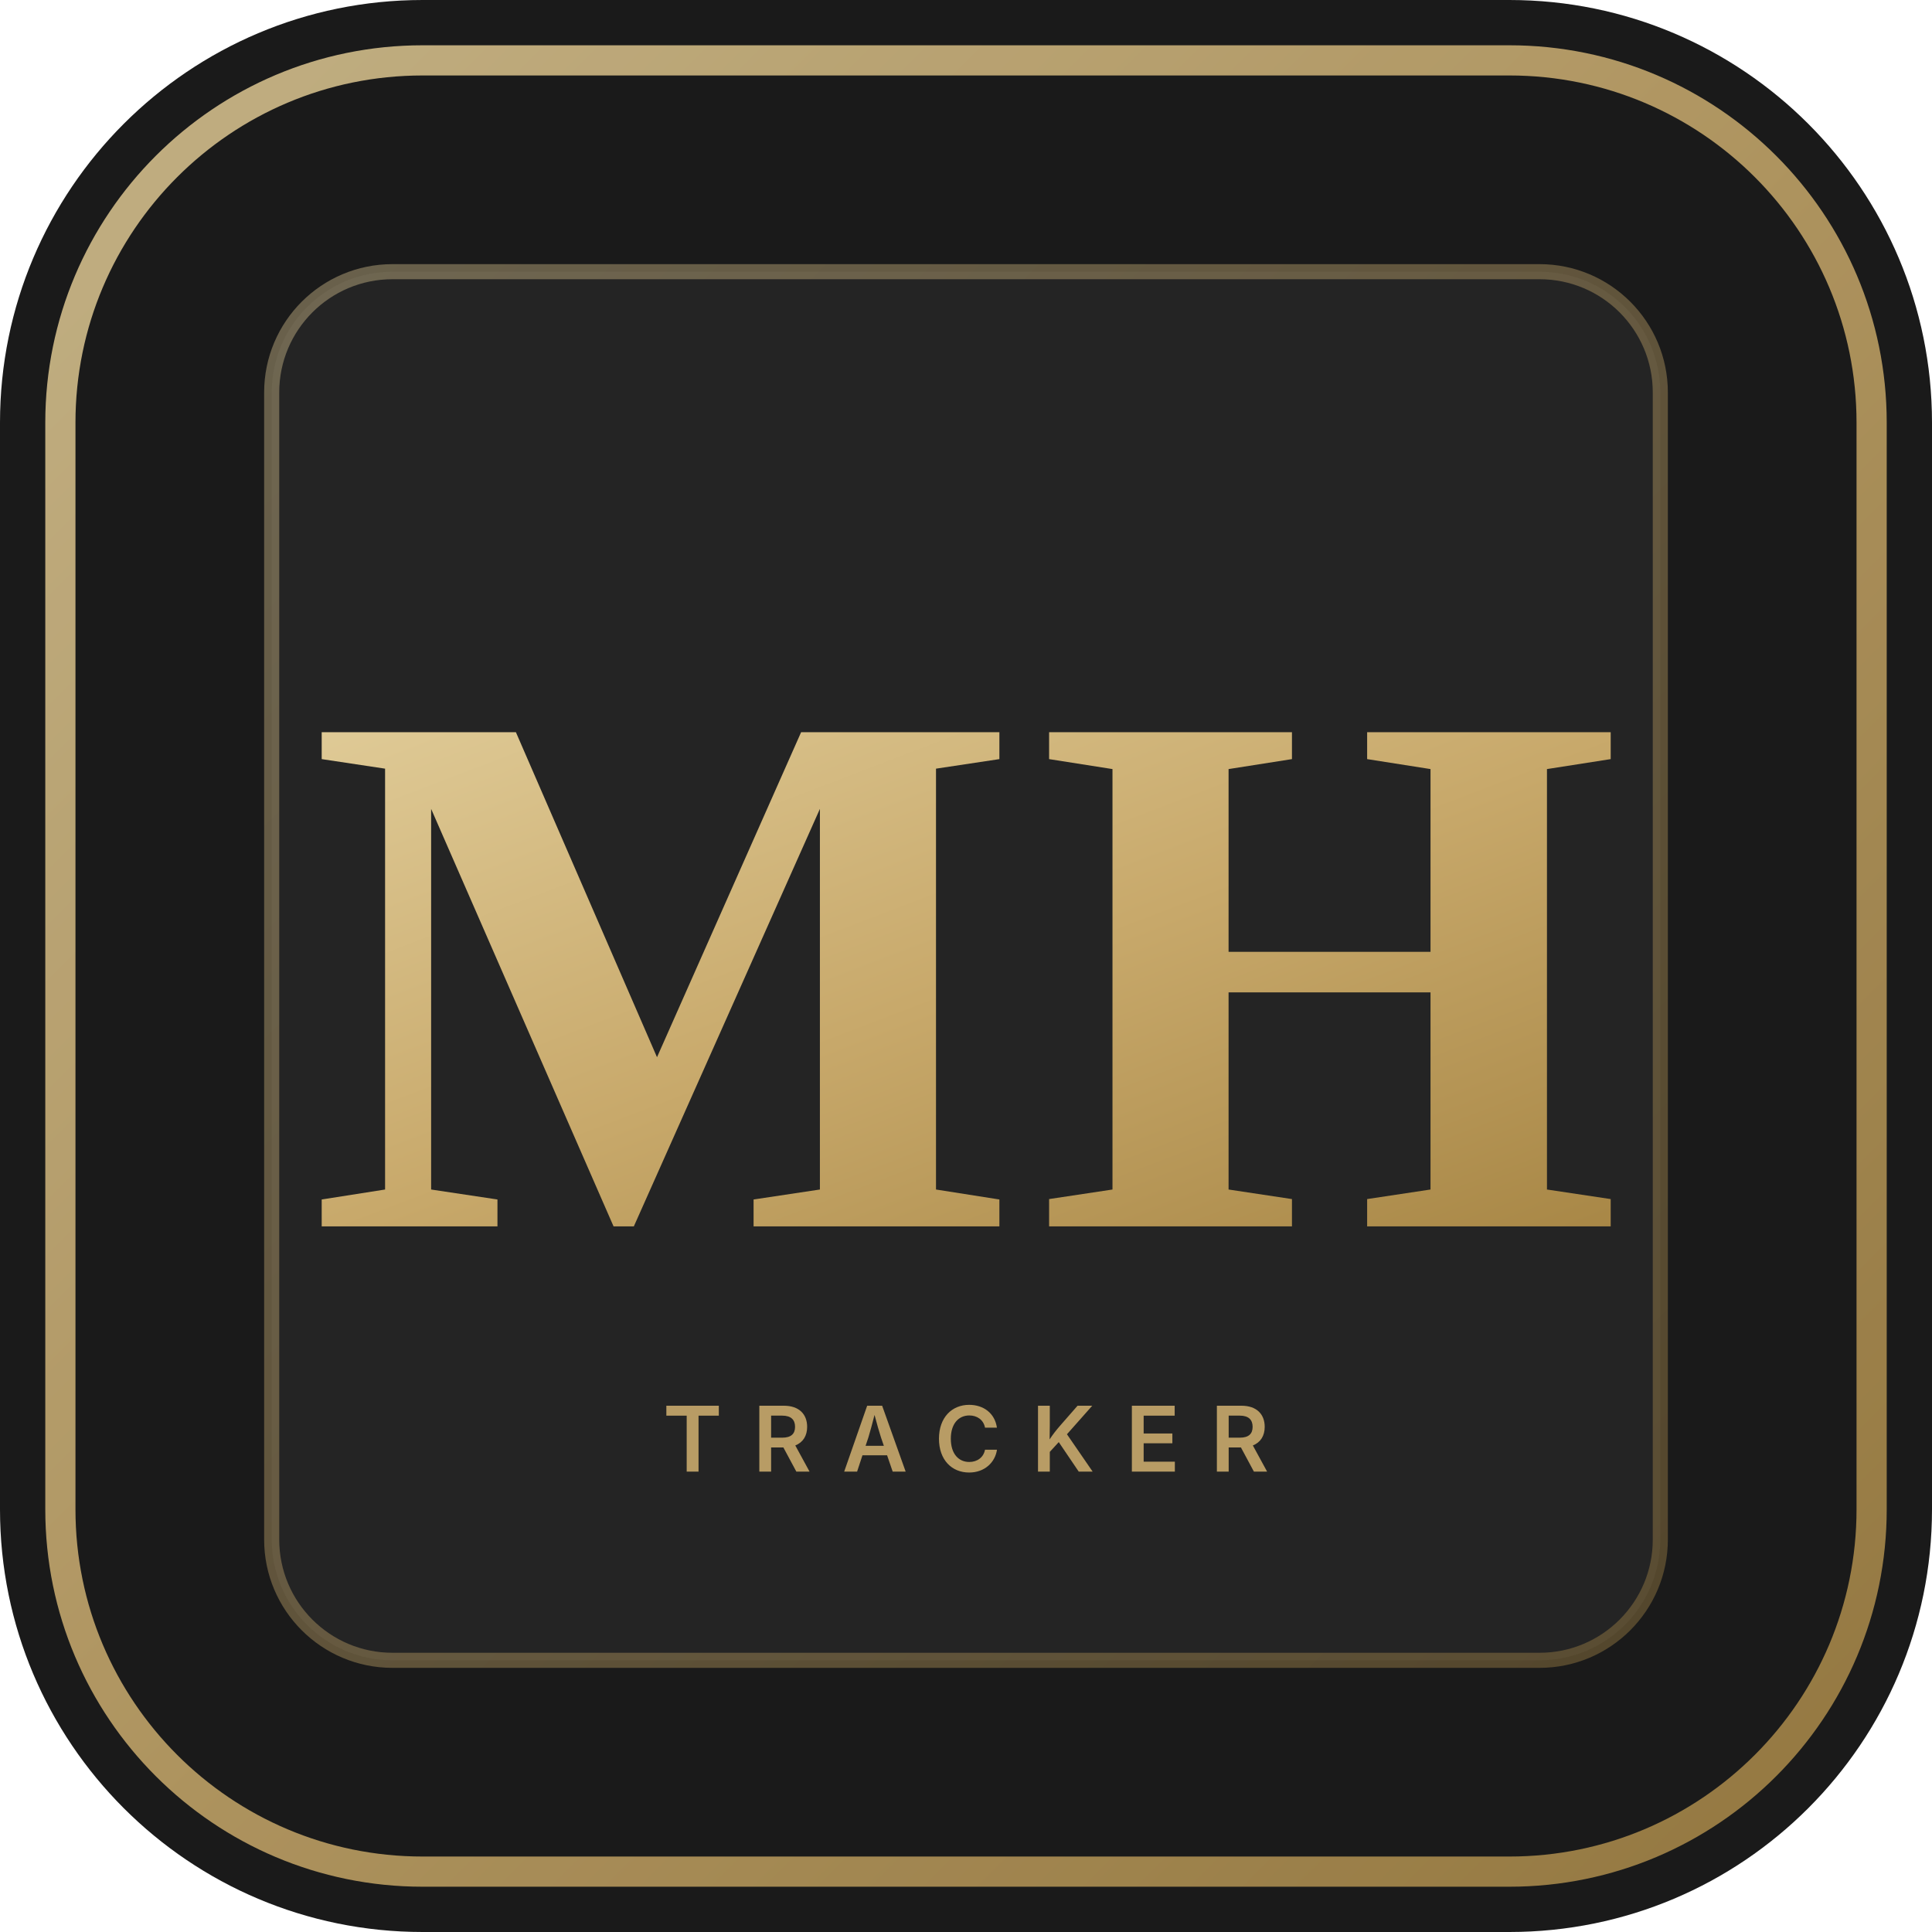
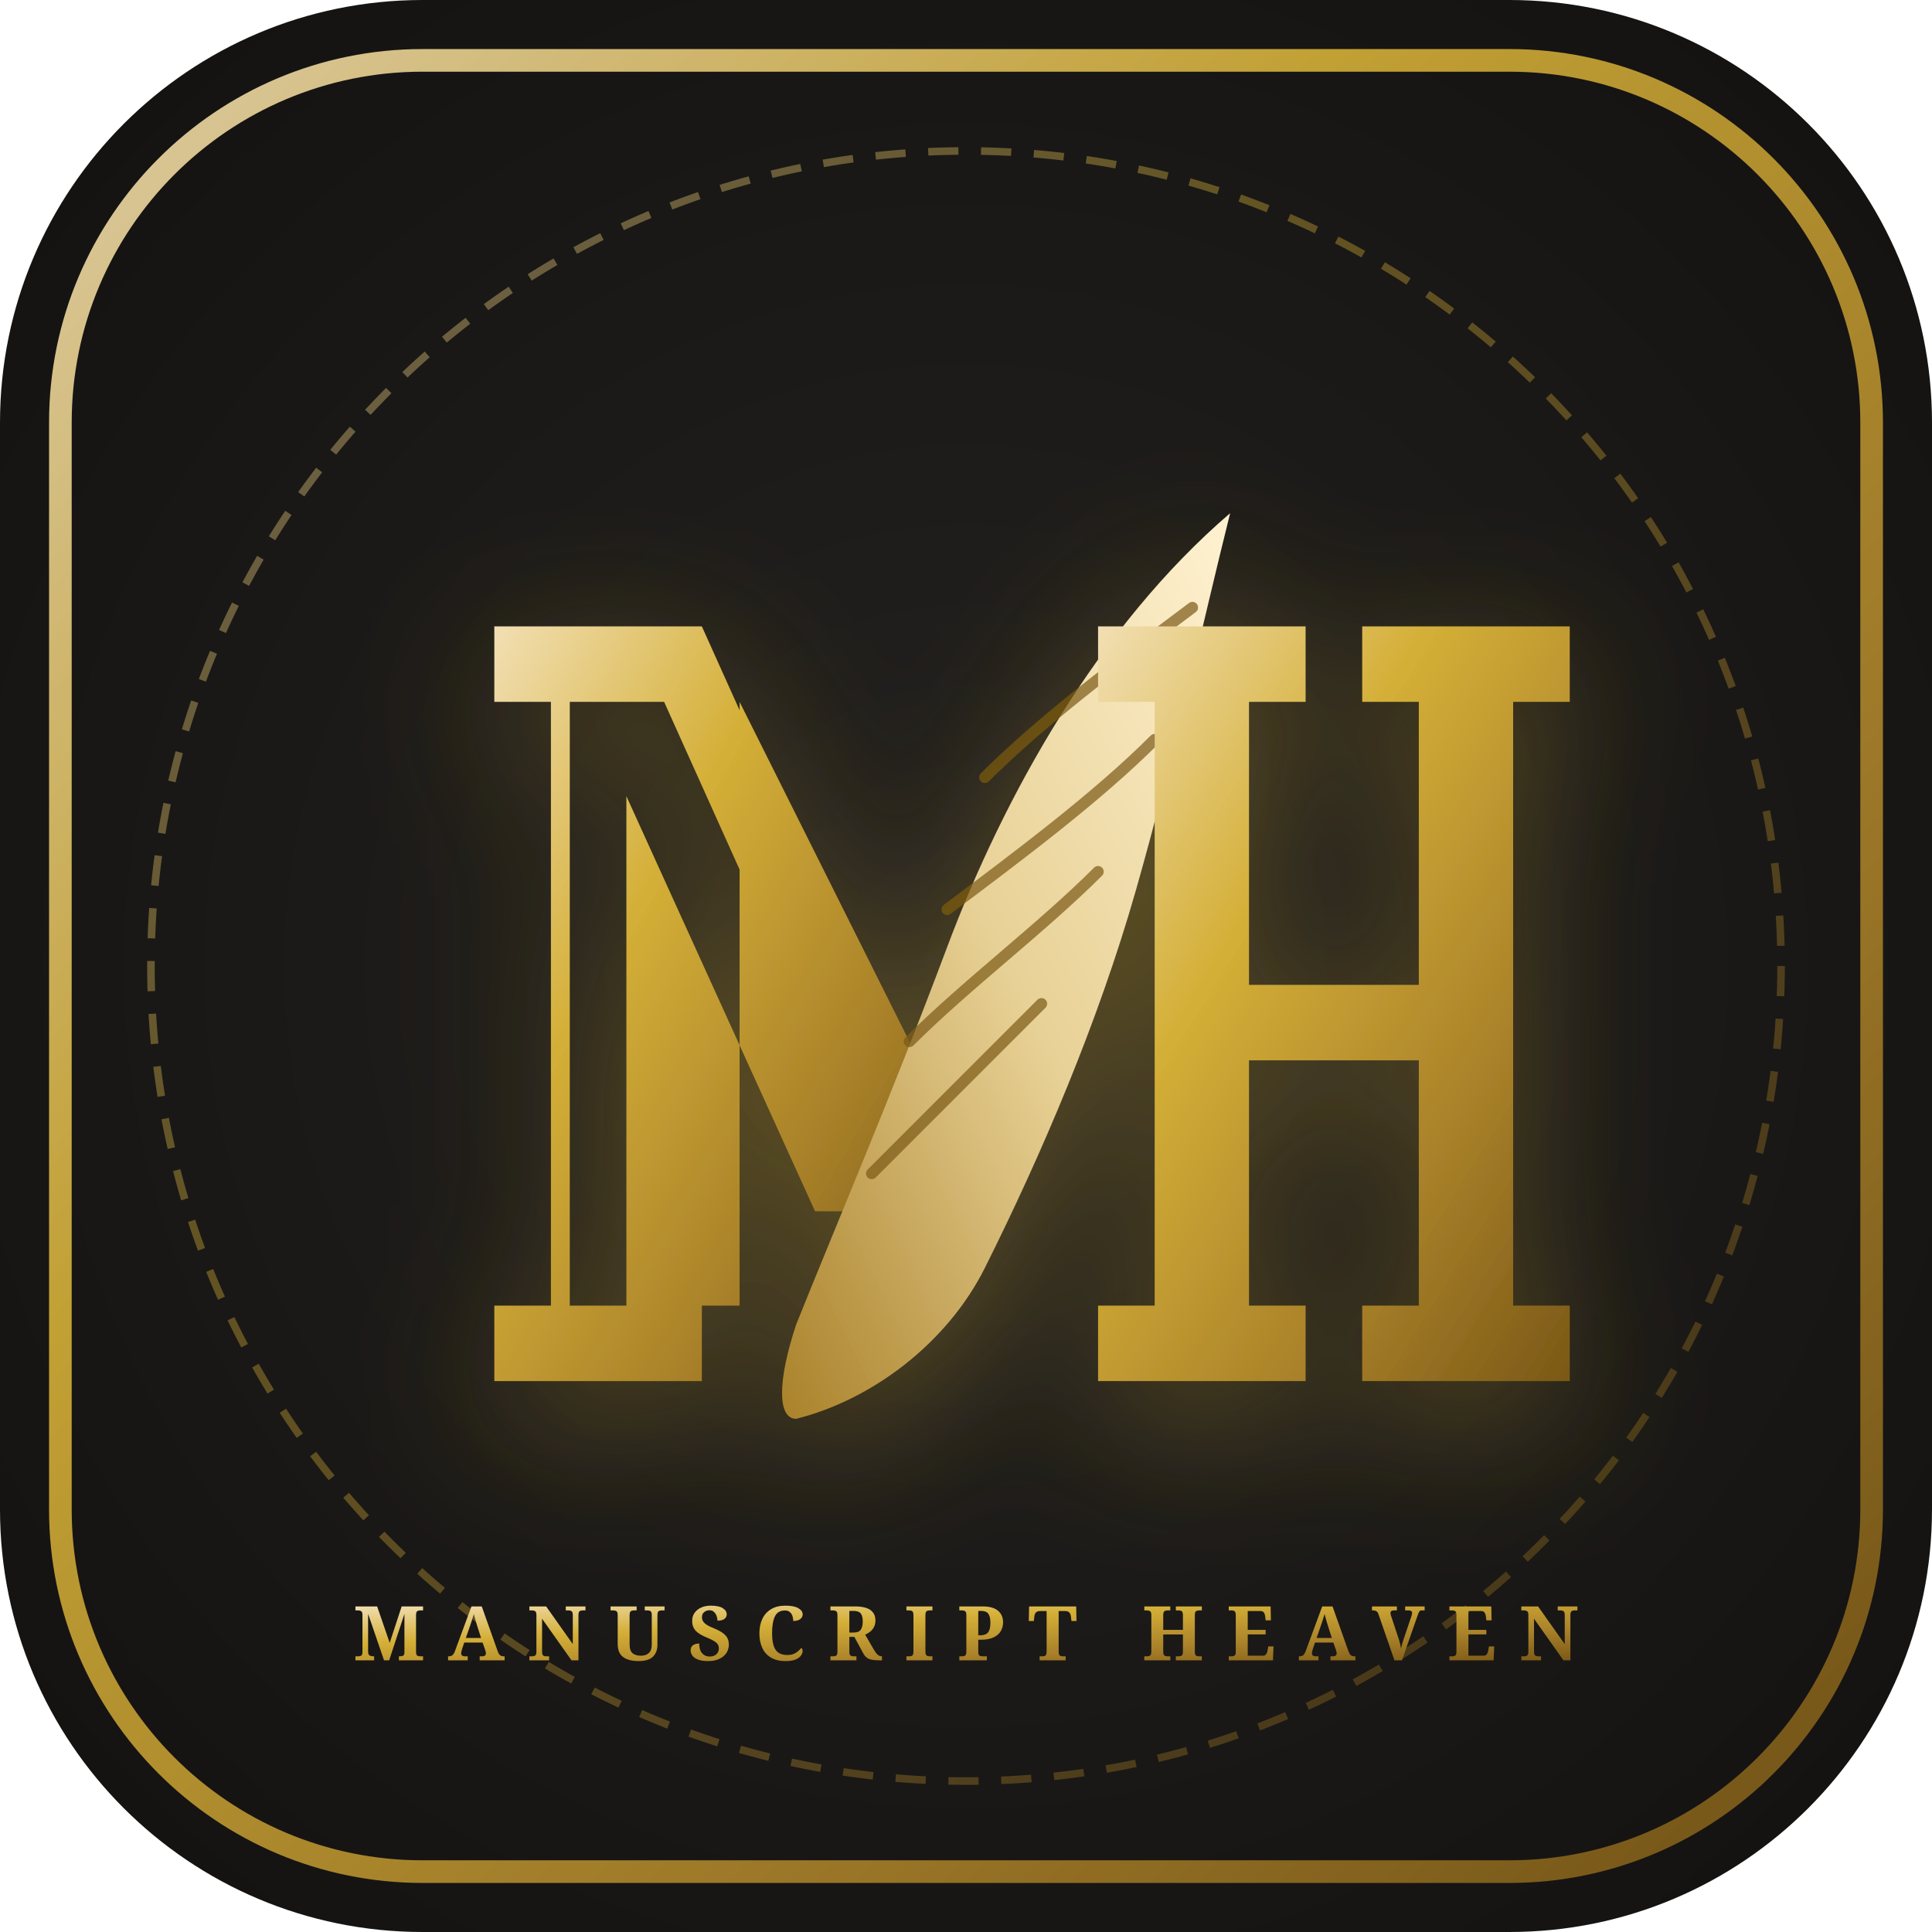
<svg xmlns="http://www.w3.org/2000/svg" viewBox="0 0 512 512" width="512" height="512">
  <defs>
+     <radialGradient id="bgGrad" cx="50%" cy="50%" r="70%">
+       <stop offset="0%" stop-color="#242220" />
+       <stop offset="100%" stop-color="#121110" />
+     </radialGradient>
    <linearGradient id="goldGrad" x1="0%" y1="0%" x2="100%" y2="100%">
-       <stop offset="0%" stop-color="#DFCA96" />
-       <stop offset="50%" stop-color="#C8A96B" />
-       <stop offset="100%" stop-color="#A88746" />
+       <stop offset="0%" stop-color="#F2DFB3" />
+       <stop offset="35%" stop-color="#D4AF37" />
+       <stop offset="70%" stop-color="#AA822A" />
+       <stop offset="100%" stop-color="#7A5816" />
    </linearGradient>
+     <linearGradient id="featherGrad" x1="0%" y1="100%" x2="100%" y2="0%">
+       <stop offset="0%" stop-color="#AA822A" />
+       <stop offset="50%" stop-color="#E8D196" />
+       <stop offset="100%" stop-color="#FFF2D1" />
+     </linearGradient>
+     <filter id="goldGlow" x="-20%" y="-20%" width="140%" height="140%">
+       <feDropShadow dx="0" dy="4" stdDeviation="8" flood-color="#D4AF37" flood-opacity="0.35" />
+     </filter>
  </defs>
-   <rect width="512" height="512" rx="112" fill="#1A1A1A" />
-   <rect x="16" y="16" width="480" height="480" rx="96" fill="none" stroke="url(#goldGrad)" stroke-width="8" opacity="0.85" />
-   <rect x="72" y="72" width="368" height="368" rx="32" fill="#242424" stroke="url(#goldGrad)" stroke-width="4" stroke-opacity="0.4" />
-   <text x="256" y="325" font-family="Georgia, Cambria, 'Times New Roman', serif" font-size="200" font-weight="bold" fill="url(#goldGrad)" text-anchor="middle" letter-spacing="4">MH</text>
-   <text x="256" y="390" font-family="system-ui, -apple-system, sans-serif" font-size="24" font-weight="600" fill="#C8A96B" text-anchor="middle" letter-spacing="8" opacity="0.9">TRACKER</text>
+   <rect width="512" height="512" rx="112" fill="url(#bgGrad)" />
+   <rect x="16" y="16" width="480" height="480" rx="96" fill="none" stroke="url(#goldGrad)" stroke-width="6" opacity="0.9" />
+   <circle cx="256" cy="256" r="216" fill="none" stroke="url(#goldGrad)" stroke-width="2" stroke-dasharray="8 6" opacity="0.4" />
+   <g transform="translate(106, 106) scale(2.5)" filter="url(#goldGlow)">
+     <path d="M18 96V32H28L46 72L50 64L32 24H10V32H16V96H10V104H32V96H24V42L44 86H50L56 72L36 32V96H18Z" fill="url(#goldGrad)" />
+     <path d="M42 98C46 88 52 74 58 58C64 42 74 24 88 12C85 24 82 38 78 52C74 66 68 80 62 92C58 100 50 106 42 108C40 108 40 104 42 98Z" fill="url(#featherGrad)" />
+     <path d="M62 40C68 34 76 28 84 22M58 54C66 48 74 42 80 36M54 68C60 62 68 56 74 50M50 82C56 76 62 70 68 64" stroke="#7A5816" stroke-width="1.2" stroke-linecap="round" opacity="0.7" />
+     <path d="M74 104H96V96H90V70H108V96H102V104H124V96H118V32H124V24H102V32H108V62H90V32H96V24H74V32H80V96H74V104Z" fill="url(#goldGrad)" />
+   </g>
+   <text x="256" y="440" font-family="'Georgia', serif" font-size="20" font-weight="bold" fill="url(#goldGrad)" text-anchor="middle" letter-spacing="6">MANUSCRIPT HEAVEN</text>
</svg>
